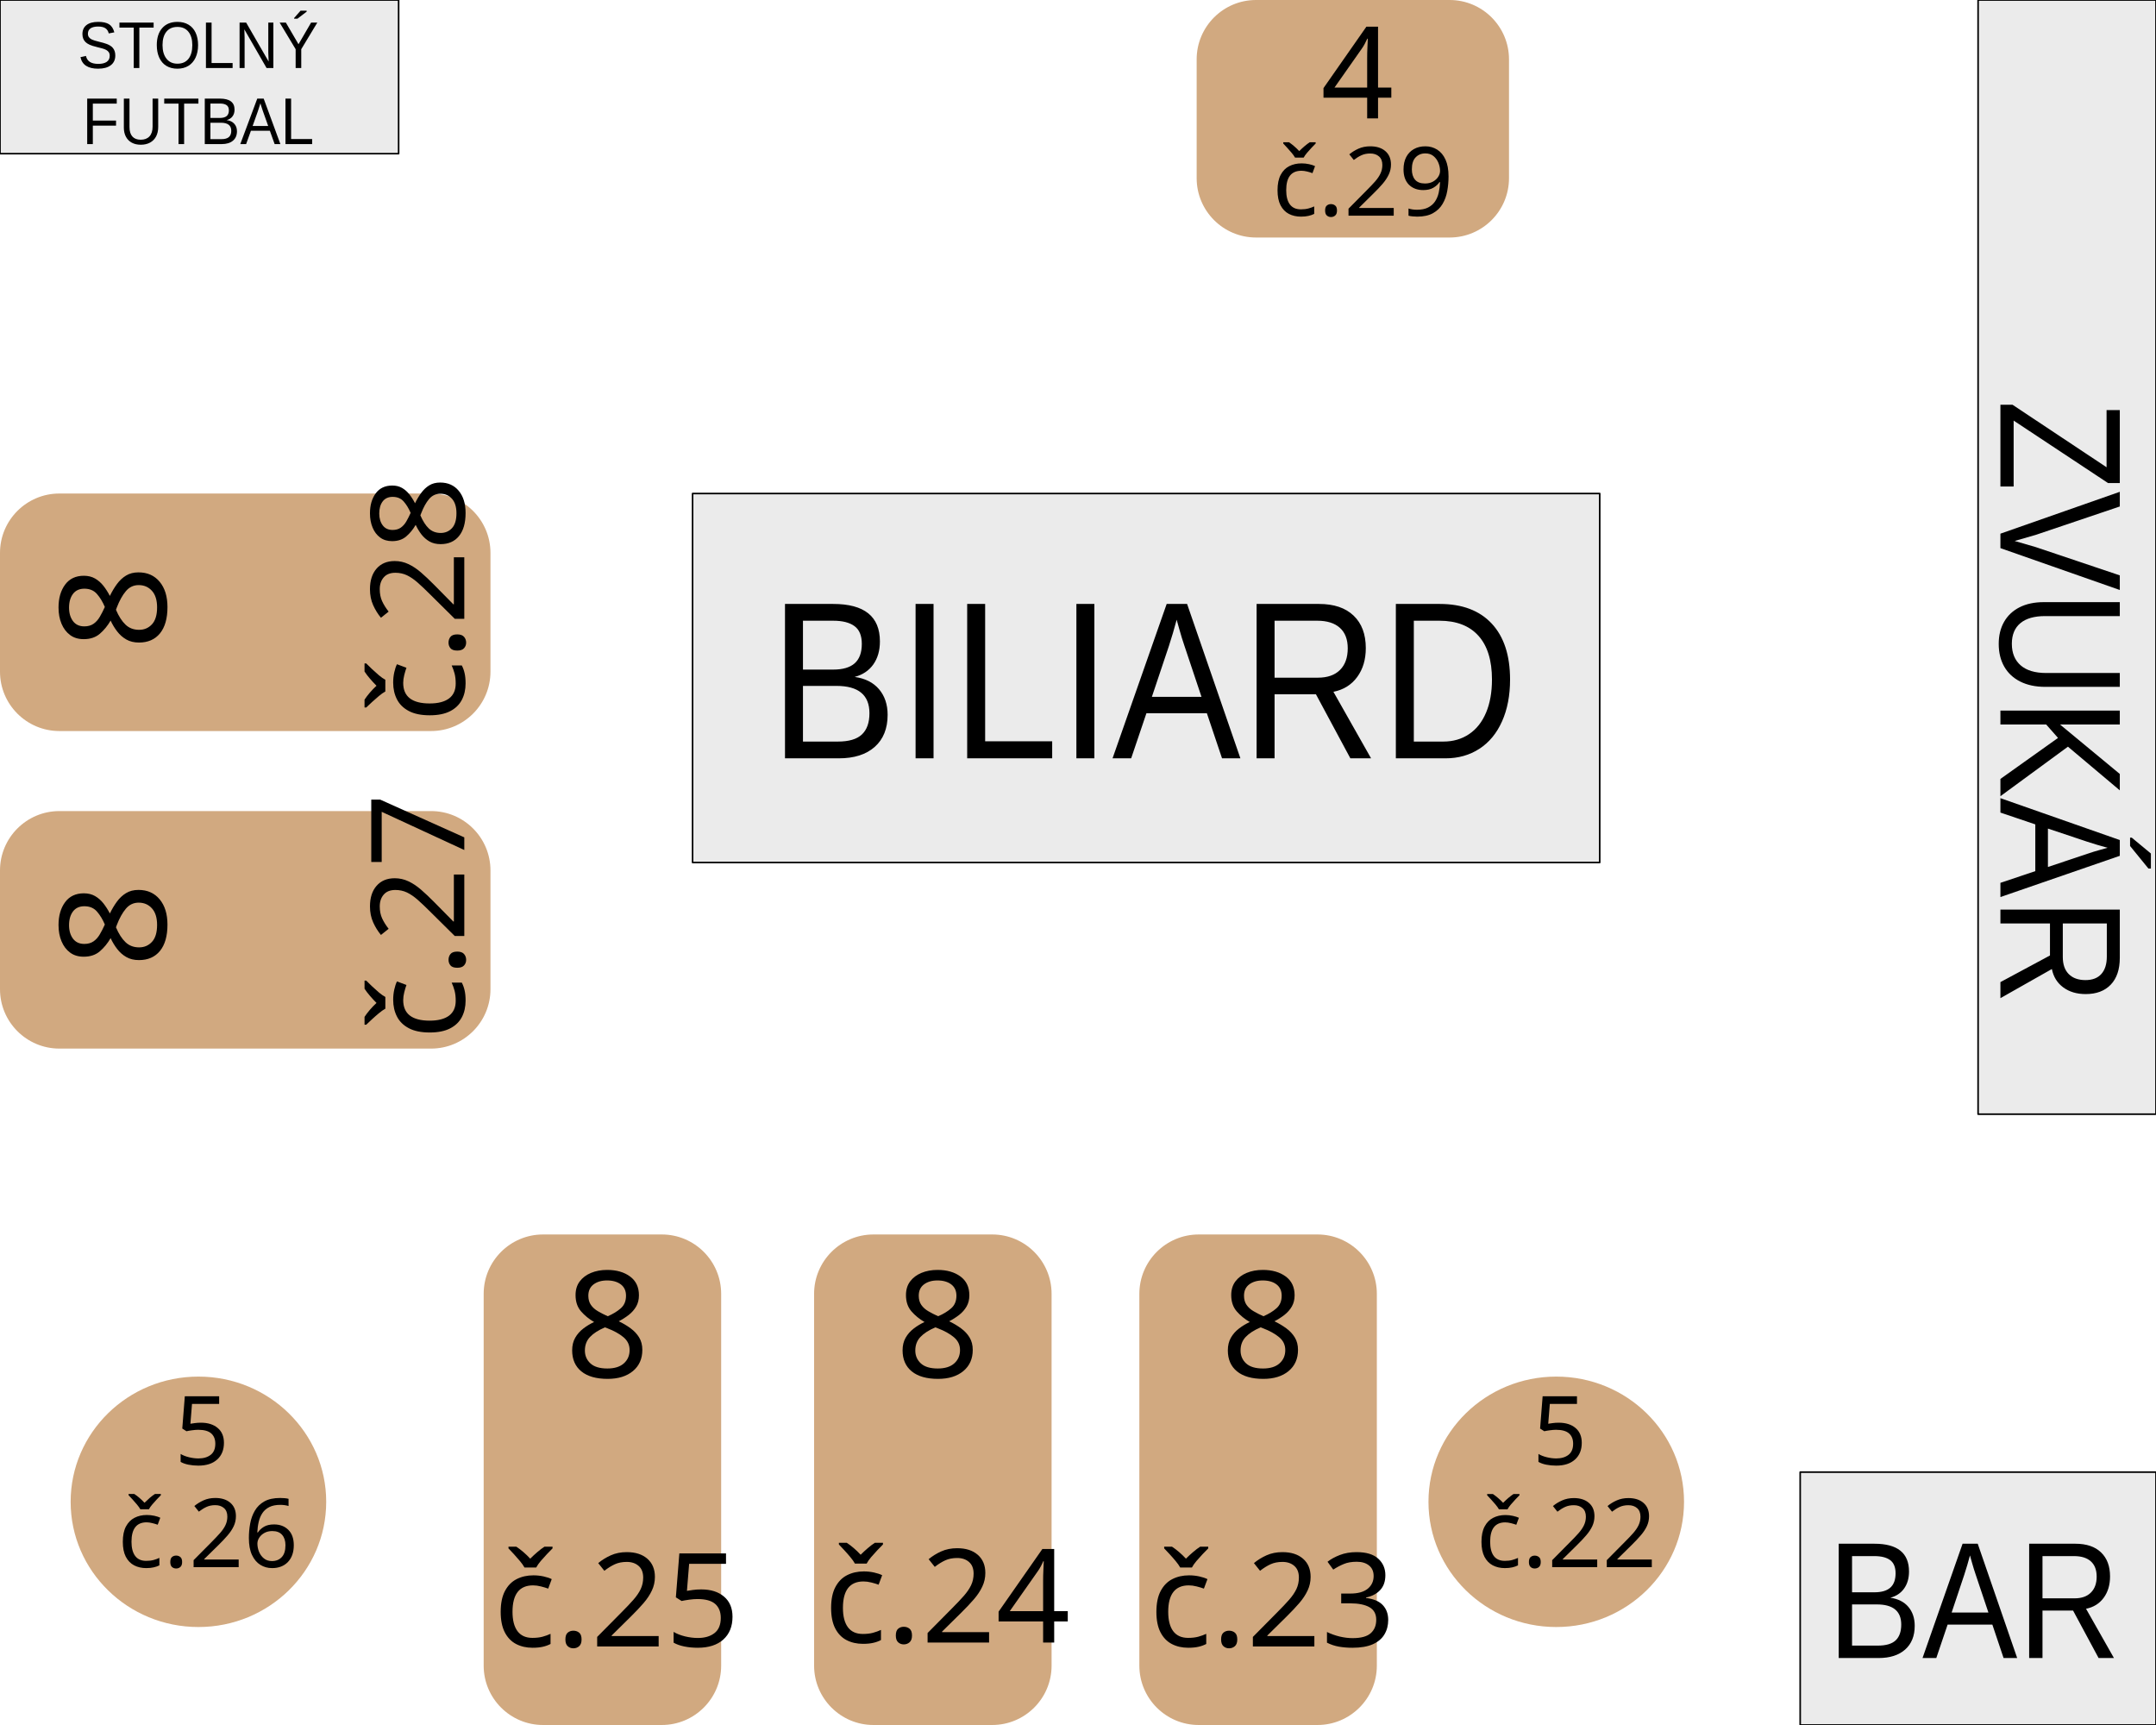
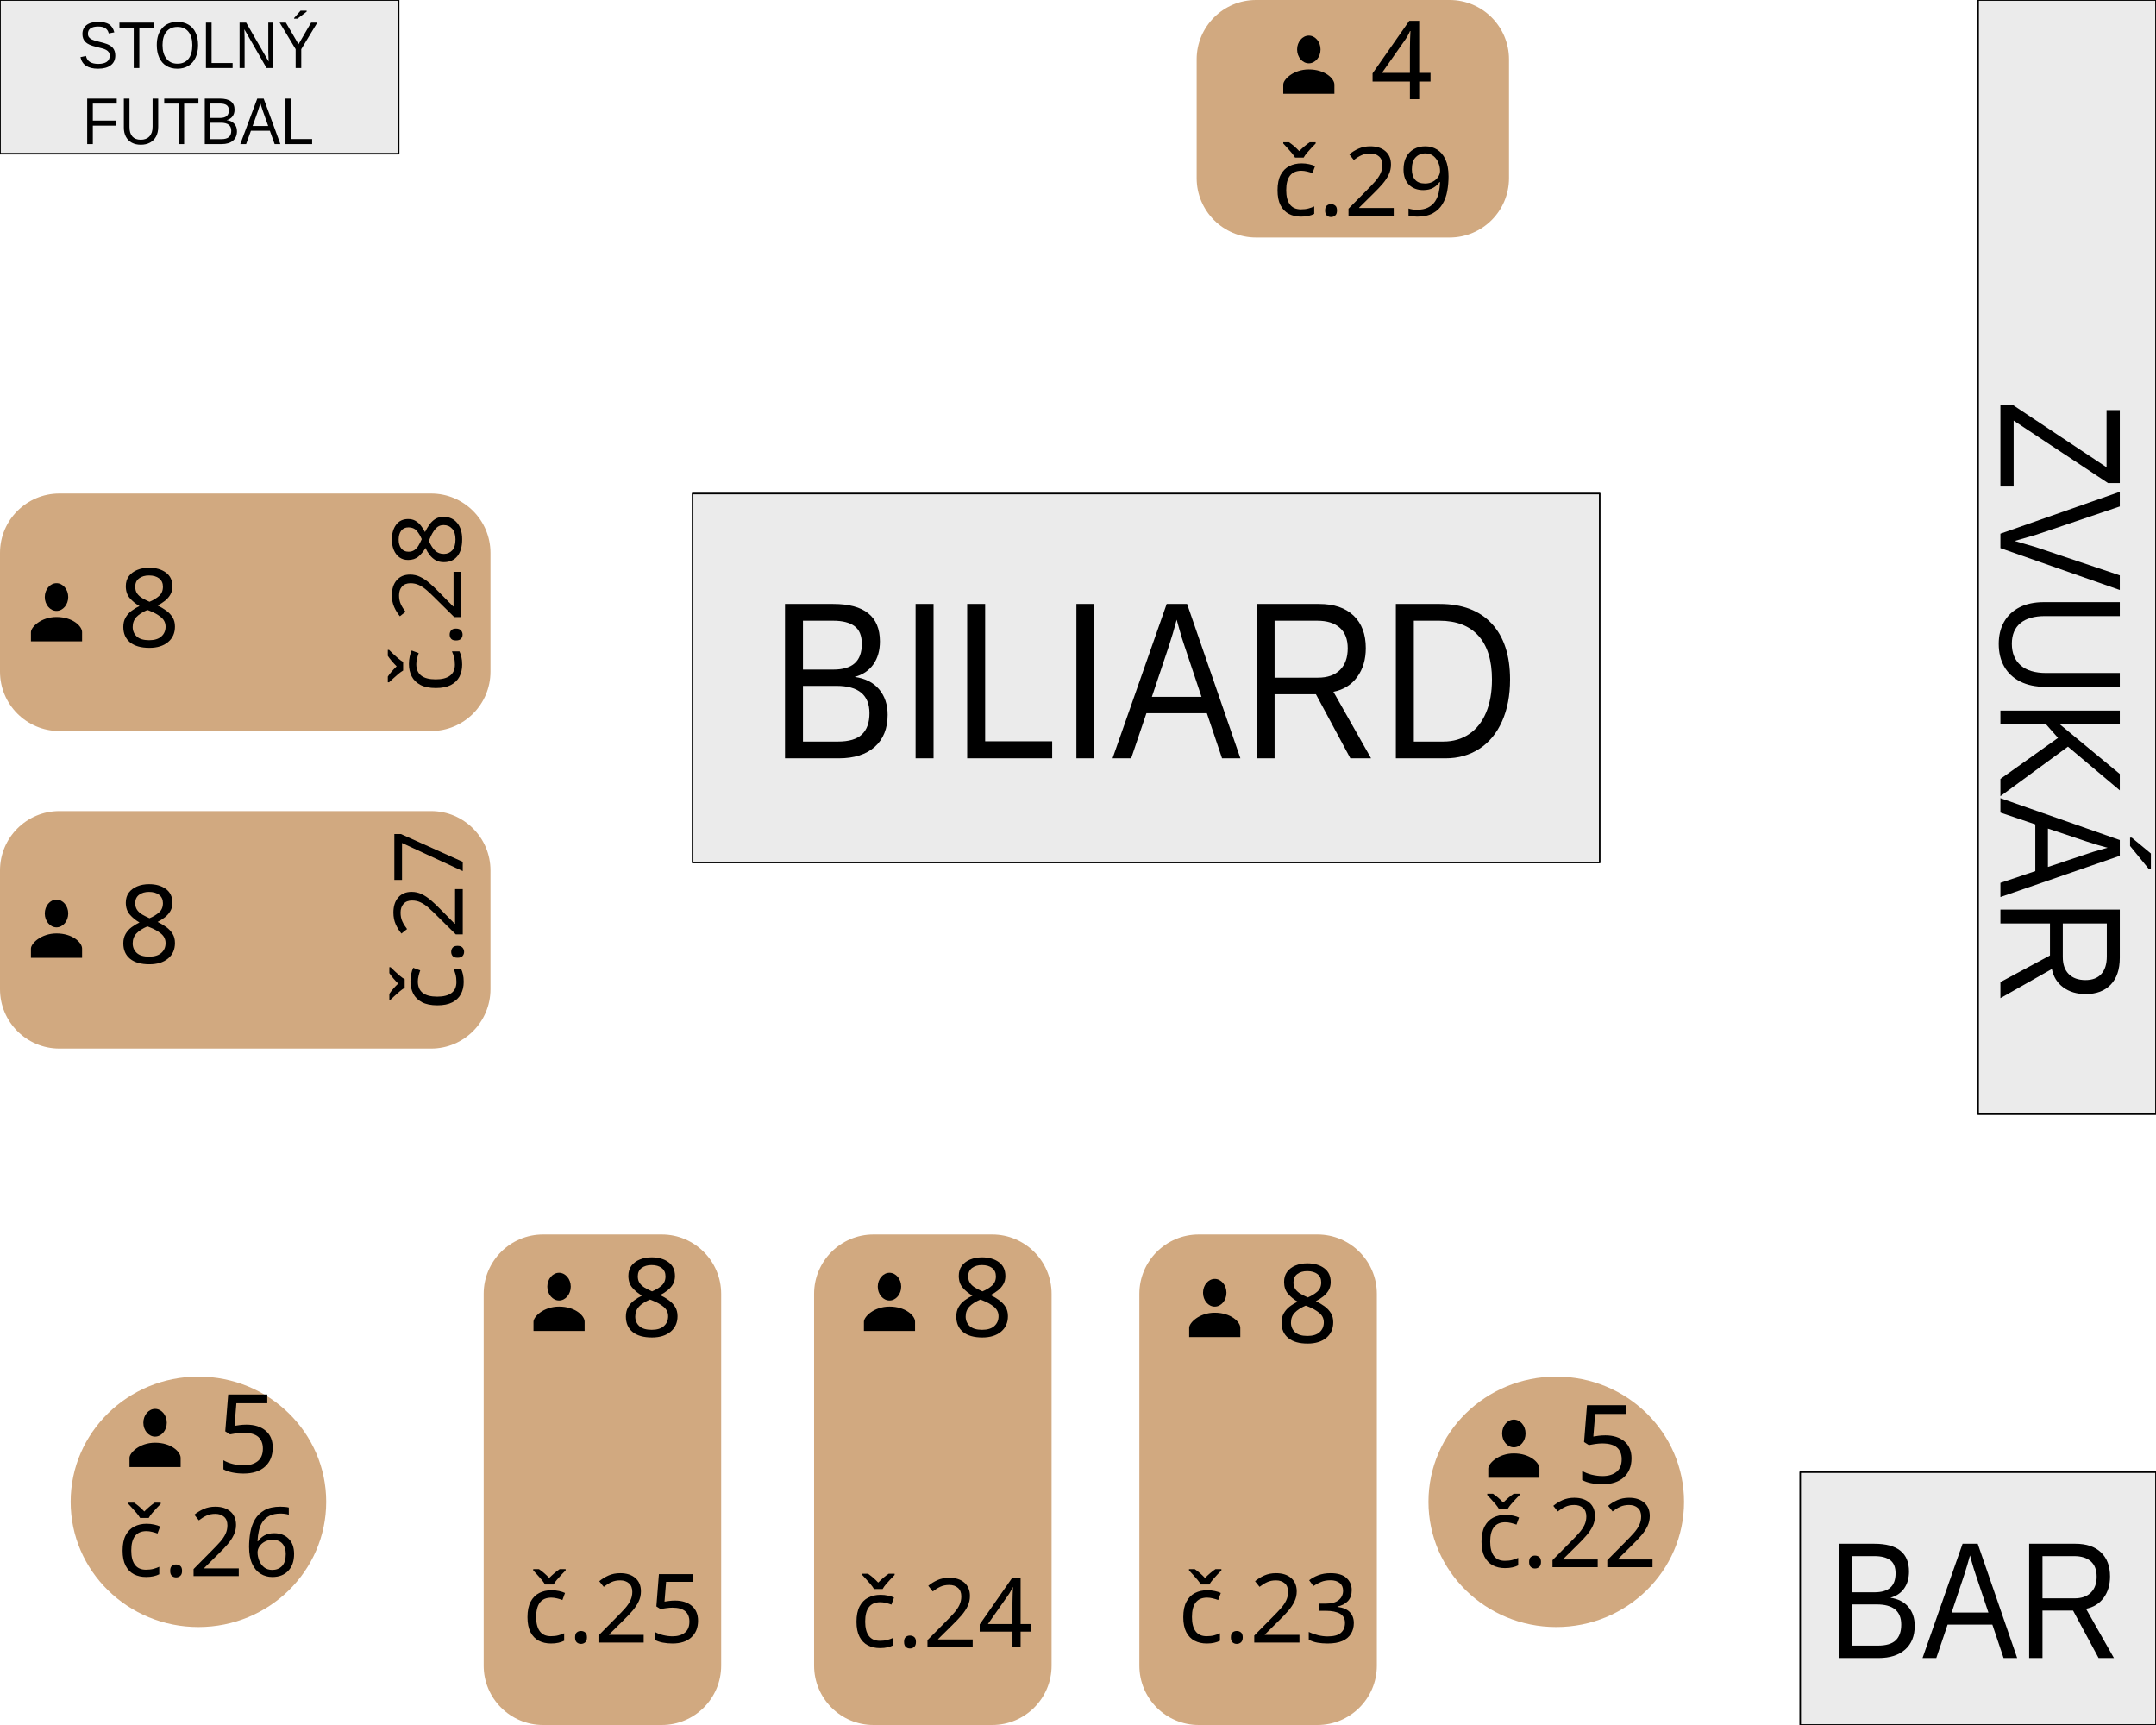
<svg xmlns="http://www.w3.org/2000/svg" width="100%" height="100%" viewBox="0 0 675 540" version="1.1" xml:space="preserve" style="fill-rule:evenodd;clip-rule:evenodd;stroke-linecap:round;stroke-linejoin:round;stroke-miterlimit:1.5;">
  <g id="T23">
    <path id="rectangleT23" d="M431.062,405.032l0,116.379c0,10.259 -8.329,18.588 -18.588,18.588l-37.177,0c-10.259,0 -18.588,-8.329 -18.588,-18.588l0,-116.379c0,-10.259 8.329,-18.588 18.588,-18.588l37.177,0c10.259,0 18.588,8.329 18.588,18.588Z" style="fill:#d1a980;" />
-     <g id="numberT23" transform="matrix(40.78021,0,0,40.78021,428.6684,515.4164)" />
-     <text x="359.792px" y="515.416px" style="font-family:'Calibri', sans-serif;font-size:40.78px;">č.23</text>
-     <g id="capacityT23" transform="matrix(46.47461,0,0,46.47461,405.685,431.1815)" />
-     <text x="382.13px" y="431.181px" style="font-family:'Calibri', sans-serif;font-size:46.475px;">8</text>
+     <g id="numberT23" transform="matrix(30,0,0,30,419.4683,514.1882)" />
+     <text x="368.799px" y="514.188px" style="font-family:'Calibri', sans-serif;font-size:30px;">č.23</text>
+     <g id="capacityT23" transform="matrix(34.2,0,0,34.2,416.8857,420.2478)" />
+     <text x="399.552px" y="420.248px" style="font-family:'Calibri', sans-serif;font-size:34.2px;">8</text>
+     <path d="M380.309,409.026c2.013,0 3.669,-1.959 3.669,-4.339c0,-2.381 -1.656,-4.339 -3.669,-4.339c-2.013,0 -3.669,1.959 -3.669,4.339c0,2.381 1.656,4.339 3.669,4.339Zm0,1.907c-4.878,0 -8.005,3.184 -8.005,4.734l0,2.895l16.011,0l0,-2.895c0,-1.875 -2.961,-4.734 -8.005,-4.734Z" style="fill-rule:nonzero;" />
  </g>
  <g id="T24">
    <path id="rectangleT24" d="M329.23,405.032l0,116.379c0,10.259 -8.329,18.588 -18.588,18.588l-37.177,0c-10.259,0 -18.588,-8.329 -18.588,-18.588l0,-116.379c0,-10.259 8.329,-18.588 18.588,-18.588l37.177,0c10.259,0 18.588,8.329 18.588,18.588Z" style="fill:#d1a980;" />
-     <g id="numberT24" transform="matrix(40.78021,0,0,40.78021,326.8296,514.1882)" />
-     <text x="257.953px" y="514.188px" style="font-family:'Calibri', sans-serif;font-size:40.78px;">č.24</text>
-     <g id="capacityT24" transform="matrix(46.47461,0,0,46.47461,303.8532,431.1815)" />
-     <text x="280.298px" y="431.181px" style="font-family:'Calibri', sans-serif;font-size:46.475px;">8</text>
+     <g id="numberT24" transform="matrix(30,0,0,30,317.1604,515.6244)" />
+     <text x="266.491px" y="515.624px" style="font-family:'Calibri', sans-serif;font-size:30px;">č.24</text>
+     <g id="capacityT24" transform="matrix(34.16459,0,0,34.16459,315.0359,418.3329)" />
+     <text x="297.72px" y="418.333px" style="font-family:'Calibri', sans-serif;font-size:34.165px;">8</text>
+     <path d="M278.477,407.112c2.013,0 3.669,-1.959 3.669,-4.339c0,-2.381 -1.656,-4.339 -3.669,-4.339c-2.013,0 -3.669,1.959 -3.669,4.339c0,2.381 1.656,4.339 3.669,4.339Zm0,1.907c-4.878,0 -8.005,3.184 -8.005,4.734l0,2.895l16.011,0l0,-2.895c0,-1.875 -2.961,-4.734 -8.005,-4.734Z" style="fill-rule:nonzero;" />
  </g>
  <g id="T25">
    <path id="rectangleT25" d="M225.781,405.032l0,116.379c0,10.259 -8.329,18.588 -18.588,18.588l-37.177,0c-10.259,0 -18.588,-8.329 -18.588,-18.588l0,-116.379c0,-10.259 8.329,-18.588 18.588,-18.588l37.177,0c10.259,0 18.588,8.329 18.588,18.588Z" style="fill:#d1a980;" />
-     <g id="numberT25" transform="matrix(40.78021,0,0,40.78021,223.3814,515.4164)" />
-     <text x="154.505px" y="515.416px" style="font-family:'Calibri', sans-serif;font-size:40.78px;">č.25</text>
-     <g id="capacityT25" transform="matrix(46.47461,0,0,46.47461,200.4049,431.1815)" />
-     <text x="176.85px" y="431.181px" style="font-family:'Calibri', sans-serif;font-size:46.475px;">8</text>
+     <g id="numberT25" transform="matrix(30,0,0,30,214.1589,514.1882)" />
+     <text x="163.49px" y="514.188px" style="font-family:'Calibri', sans-serif;font-size:30px;">č.25</text>
+     <g id="capacityT25" transform="matrix(34.16459,0,0,34.16459,211.5876,418.3329)" />
+     <text x="194.272px" y="418.333px" style="font-family:'Calibri', sans-serif;font-size:34.165px;">8</text>
+     <path d="M175.028,407.112c2.013,0 3.669,-1.959 3.669,-4.339c0,-2.381 -1.656,-4.339 -3.669,-4.339c-2.013,0 -3.669,1.959 -3.669,4.339c0,2.381 1.656,4.339 3.669,4.339Zm0,1.907c-4.878,0 -8.005,3.184 -8.005,4.734l0,2.895l16.011,0l0,-2.895c0,-1.875 -2.961,-4.734 -8.005,-4.734Z" style="fill-rule:nonzero;" />
  </g>
  <g id="T27">
    <path id="rectangleT27" d="M18.588,253.901l116.379,0c10.259,0 18.588,8.329 18.588,18.588l0,37.177c0,10.259 -8.329,18.588 -18.588,18.588l-116.379,-0c-10.259,0 -18.588,-8.329 -18.588,-18.588l0,-37.177c0,-10.259 8.329,-18.588 18.588,-18.588Z" style="fill:#d1a980;" />
-     <g id="capacityT27" transform="matrix(0,-1,1,0,-3629.975,-61.01024)">
-       <g transform="matrix(46.47461,0,0,46.47461,-340.2876,3681.935)" />
-       <text x="-363.843px" y="3681.935px" style="font-family:'Calibri', sans-serif;font-size:46.475px;">8</text>
+     <g id="numberT27" transform="matrix(0,-1,1,0,-3136.564,96.40235)">
+       <g transform="matrix(30,0,0,30,-169.3042,3281.446)" />
+       <text x="-219.973px" y="3281.446px" style="font-family:'Calibri', sans-serif;font-size:30px;">č.27</text>
    </g>
-     <g id="numberT27" transform="matrix(0,-1,1,0,-3145.176,105.9716)">
-       <g transform="matrix(40.78021,0,0,40.78021,-150.618,3290.537)" />
-       <text x="-219.494px" y="3290.537px" style="font-family:'Calibri', sans-serif;font-size:40.78px;">č.27</text>
-     </g>
+     <path d="M17.691,290.303c2.013,0 3.669,-1.959 3.669,-4.339c0,-2.381 -1.656,-4.339 -3.669,-4.339c-2.013,0 -3.669,1.959 -3.669,4.339c0,2.381 1.656,4.339 3.669,4.339Zm0,1.907c-4.878,0 -8.005,3.184 -8.005,4.734l0,2.895l16.011,0l0,-2.895c0,-1.875 -2.961,-4.734 -8.005,-4.734Z" style="fill-rule:nonzero;" />
+     <g id="capacityT27" transform="matrix(34.16459,0,0,34.16459,54.25065,301.5244)" />
+     <text x="36.935px" y="301.524px" style="font-family:'Calibri', sans-serif;font-size:34.165px;">8</text>
  </g>
  <g id="T26">
    <ellipse id="elipseT26" cx="62.123" cy="470.132" rx="40.005" ry="39.197" style="fill:#d1a980;" />
-     <g id="capacityT26" transform="matrix(30,0,0,30,69.86471,458.5076)" />
-     <text x="54.66px" y="458.508px" style="font-family:'Calibri', sans-serif;font-size:30px;">5</text>
-     <g id="numberT26" transform="matrix(29.9,0,0,29.9,87.30734,490.5853)" />
-     <text x="36.807px" y="490.585px" style="font-family:'Calibri', sans-serif;font-size:29.9px;">č.26</text>
+     <g id="numberT26" transform="matrix(30,0,0,30,87.39157,493.3728)" />
+     <text x="36.723px" y="493.373px" style="font-family:'Calibri', sans-serif;font-size:30px;">č.26</text>
+     <g id="capacityT26" transform="matrix(34.16459,0,0,34.16459,85.10593,460.9393)" />
+     <text x="67.79px" y="460.939px" style="font-family:'Calibri', sans-serif;font-size:34.165px;">5</text>
+     <path d="M48.547,449.718c2.013,0 3.669,-1.959 3.669,-4.339c0,-2.381 -1.656,-4.339 -3.669,-4.339c-2.013,0 -3.669,1.959 -3.669,4.339c0,2.381 1.656,4.339 3.669,4.339Zm0,1.907c-4.878,0 -8.005,3.184 -8.005,4.734l0,2.895l16.011,0l0,-2.895c0,-1.875 -2.961,-4.734 -8.005,-4.734Z" style="fill-rule:nonzero;" />
  </g>
  <g id="T22">
    <ellipse id="elipseT22" cx="487.231" cy="470.132" rx="40.005" ry="39.197" style="fill:#d1a980;" />
-     <g id="capacityT22" transform="matrix(30,0,0,30,494.9725,458.5076)" />
-     <text x="479.767px" y="458.508px" style="font-family:'Calibri', sans-serif;font-size:30px;">5</text>
-     <g id="numberT22" transform="matrix(29.87784,0,0,29.87784,512.6371,490.5855)" />
-     <text x="462.175px" y="490.585px" style="font-family:'Calibri', sans-serif;font-size:29.878px;">č.22</text>
+     <g id="numberT22" transform="matrix(30,0,0,30,512.8435,490.5855)" />
+     <text x="462.175px" y="490.585px" style="font-family:'Calibri', sans-serif;font-size:30px;">č.22</text>
+     <g id="capacityT22" transform="matrix(34.16459,0,0,34.16459,510.5139,464.2904)" />
+     <text x="493.198px" y="464.29px" style="font-family:'Calibri', sans-serif;font-size:34.165px;">5</text>
+     <path d="M473.955,453.069c2.013,0 3.669,-1.959 3.669,-4.339c0,-2.381 -1.656,-4.339 -3.669,-4.339c-2.013,0 -3.669,1.959 -3.669,4.339c0,2.381 1.656,4.339 3.669,4.339Zm0,1.907c-4.878,0 -8.005,3.184 -8.005,4.734l0,2.895l16.011,0l0,-2.895c0,-1.875 -2.961,-4.734 -8.005,-4.734Z" style="fill-rule:nonzero;" />
  </g>
  <g id="T28">
    <path id="rectangleT28" d="M18.588,154.494l116.379,0c10.259,0 18.588,8.329 18.588,18.588l0,37.177c0,10.259 -8.329,18.588 -18.588,18.588l-116.379,-0c-10.259,0 -18.588,-8.329 -18.588,-18.588l0,-37.177c0,-10.259 8.329,-18.588 18.588,-18.588Z" style="fill:#d1a980;" />
-     <g id="capacityT28" transform="matrix(0,-1,1,0,-3530.568,-160.4176)">
-       <g transform="matrix(46.47461,0,0,46.47461,-340.2876,3582.528)" />
-       <text x="-363.843px" y="3582.528px" style="font-family:'Calibri', sans-serif;font-size:46.475px;">8</text>
+     <g id="numberT28" transform="matrix(0,-1,1,0,-3037.716,-3.40313)">
+       <g transform="matrix(30,0,0,30,-169.7829,3182.119)" />
+       <text x="-220.452px" y="3182.119px" style="font-family:'Calibri', sans-serif;font-size:30px;">č.28</text>
    </g>
-     <g id="numberT28" transform="matrix(0,-1,1,0,-3045.878,6.673806)">
-       <g transform="matrix(40.78021,0,0,40.78021,-150.618,3191.239)" />
-       <text x="-219.494px" y="3191.239px" style="font-family:'Calibri', sans-serif;font-size:40.78px;">č.28</text>
-     </g>
+     <g id="capacityT28" transform="matrix(34.16459,0,0,34.16459,54.25065,202.4635)" />
+     <text x="36.935px" y="202.463px" style="font-family:'Calibri', sans-serif;font-size:34.165px;">8</text>
+     <path d="M17.691,191.242c2.013,0 3.669,-1.959 3.669,-4.339c0,-2.381 -1.656,-4.339 -3.669,-4.339c-2.013,0 -3.669,1.959 -3.669,4.339c0,2.381 1.656,4.339 3.669,4.339Zm0,1.907c-4.878,0 -8.005,3.184 -8.005,4.734l0,2.895l16.011,0l0,-2.895c0,-1.875 -2.961,-4.734 -8.005,-4.734Z" style="fill-rule:nonzero;" />
  </g>
  <g id="T29">
    <path id="rectangleT29" d="M393.237,0l60.614,0c10.259,0 18.588,8.329 18.588,18.588l0,37.177c0,10.259 -8.329,18.588 -18.588,18.588l-60.614,0c-10.259,0 -18.588,-8.329 -18.588,-18.588l0,-37.177c0,-10.259 8.329,-18.588 18.588,-18.588Z" style="fill:#d1a980;" />
-     <g id="capacityT29" transform="matrix(40,0,0,40,433.7881,37.05953)" />
-     <text x="413.515px" y="37.06px" style="font-family:'Calibri', sans-serif;font-size:40px;">4</text>
    <g id="numberT29" transform="matrix(30,0,0,30,448.981,67.51821)" />
    <text x="398.312px" y="67.518px" style="font-family:'Calibri', sans-serif;font-size:30px;">č.29</text>
+     <path d="M409.766,19.824c2.013,0 3.669,-1.959 3.669,-4.339c0,-2.381 -1.656,-4.339 -3.669,-4.339c-2.013,0 -3.669,1.959 -3.669,4.339c0,2.381 1.656,4.339 3.669,4.339Zm0,1.907c-4.878,0 -8.005,3.184 -8.005,4.734l0,2.895l16.011,0l0,-2.895c0,-1.875 -2.961,-4.734 -8.005,-4.734Z" style="fill-rule:nonzero;" />
+     <g id="capacityT29" transform="matrix(34.16459,0,0,34.16459,446.3251,31.04571)" />
+     <text x="429.009px" y="31.046px" style="font-family:'Calibri', sans-serif;font-size:34.165px;">4</text>
  </g>
  <g id="nonClick">
    <rect x="216.832" y="154.494" width="284.007" height="115.506" style="fill:#ebebeb;stroke:#000;stroke-width:0.5px;" />
    <g transform="matrix(0.859371,0,0,1,-65.20848,0)">
      <g transform="matrix(70.24759,0,0,70.24759,629.3683,237.3891)" />
      <text x="356.096px" y="237.389px" style="font-family:'ArialMT', 'Arial', sans-serif;font-size:70.248px;">BILIARD</text>
    </g>
    <rect x="0" y="0" width="124.801" height="48.104" style="fill:#ebebeb;stroke:#000;stroke-width:0.5px;" />
    <g transform="matrix(0.308775,0,0,0.337491,-283.1557,-326.0321)">
      <text x="995.838px" y="1029.169px" style="font-family:'ArialMT', 'Arial', sans-serif;font-size:61.333px;">ST<tspan x="1073.103px 1120.81px " y="1029.169px 1029.169px ">OL</tspan>NÝ</text>
      <g transform="matrix(61.33333,0,0,61.33333,1235.556,1099.696)" />
      <text x="1000.405px" y="1099.696px" style="font-family:'ArialMT', 'Arial', sans-serif;font-size:61.333px;">FUTBAL</text>
    </g>
    <rect x="563.605" y="460.838" width="111.395" height="79.162" style="fill:#ebebeb;stroke:#000;stroke-width:0.5px;" />
    <path d="M675,0l-55.698,0l0,348.784l55.698,0l0,-348.784Z" style="fill:#ebebeb;stroke:#000;stroke-width:0.5px;" />
    <g transform="matrix(0.859371,0,0,1,7.085068,0)">
      <g transform="matrix(52.01159,0,0,52.01159,764.2988,519.0344)" />
      <text x="657.355px" y="519.034px" style="font-family:'ArialMT', 'Arial', sans-serif;font-size:52.012px;">BAR</text>
    </g>
    <g transform="matrix(0,0.859371,-1,0,861.9157,-1521.047)">
      <g transform="matrix(54.33457,0,0,54.33457,2136.068,235.6258)" />
      <text x="1915.679px" y="235.626px" style="font-family:'ArialMT', 'Arial', sans-serif;font-size:54.335px;">ZVUKÁR</text>
    </g>
  </g>
</svg>
